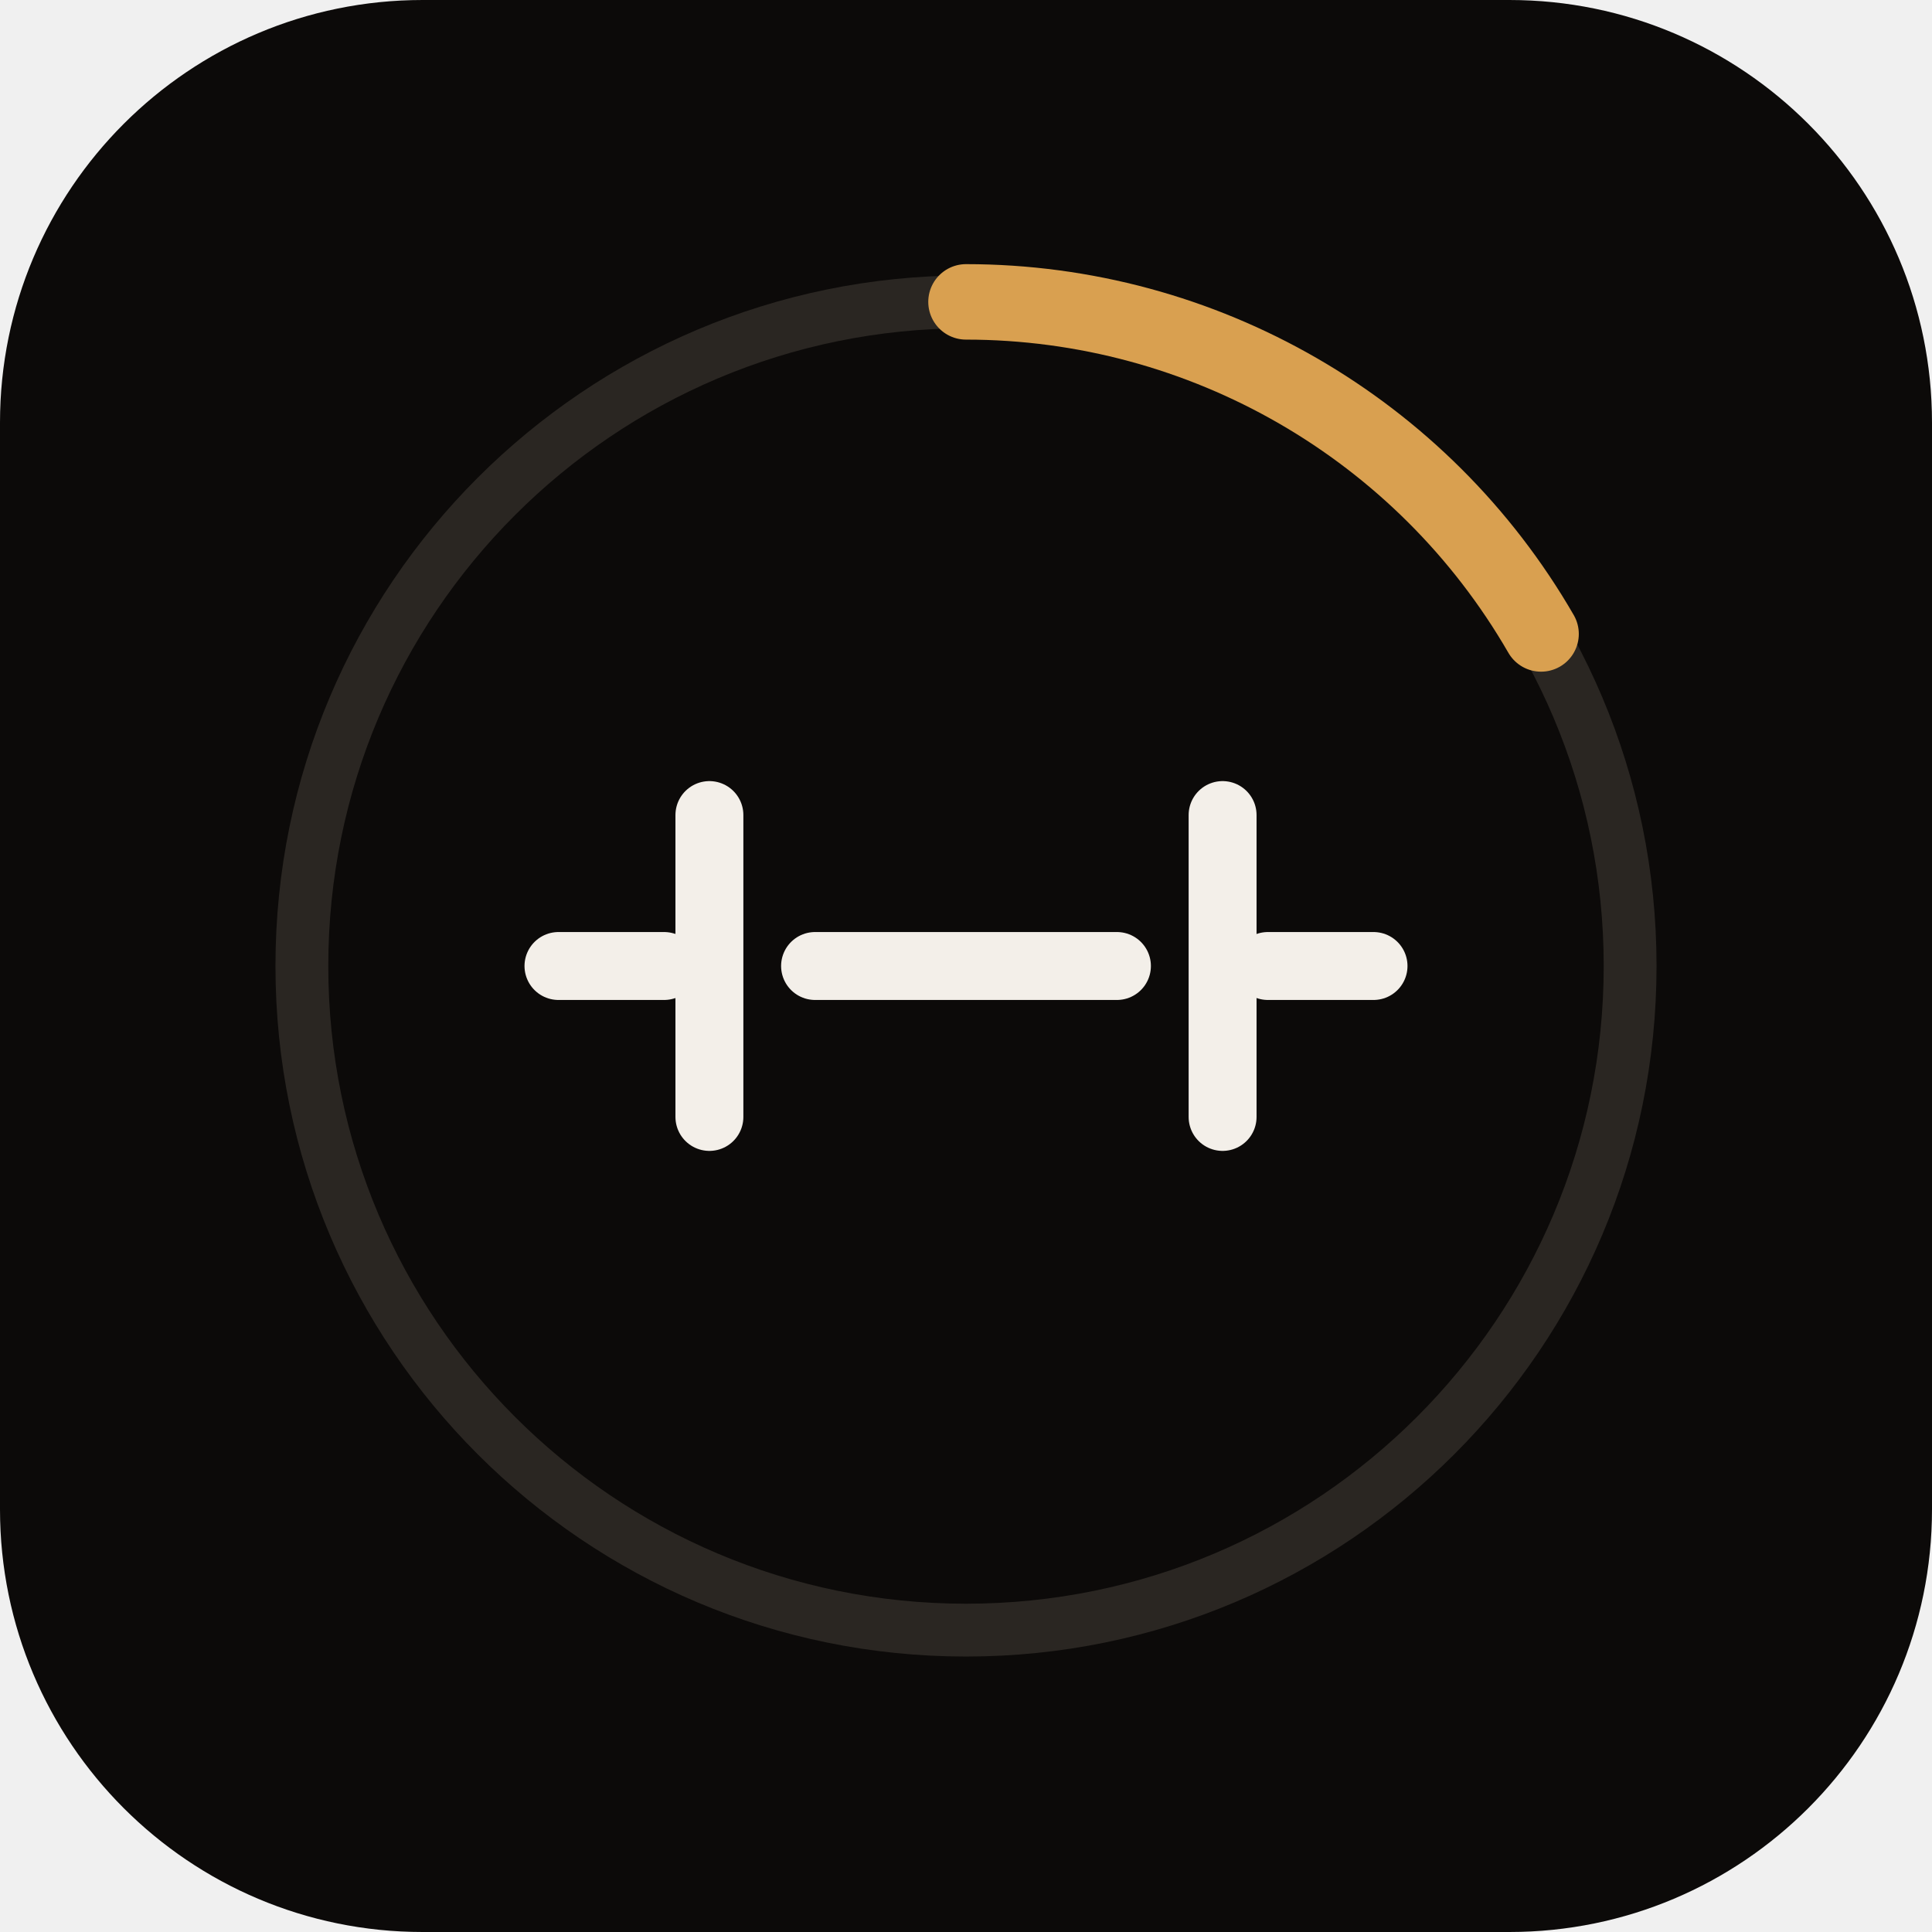
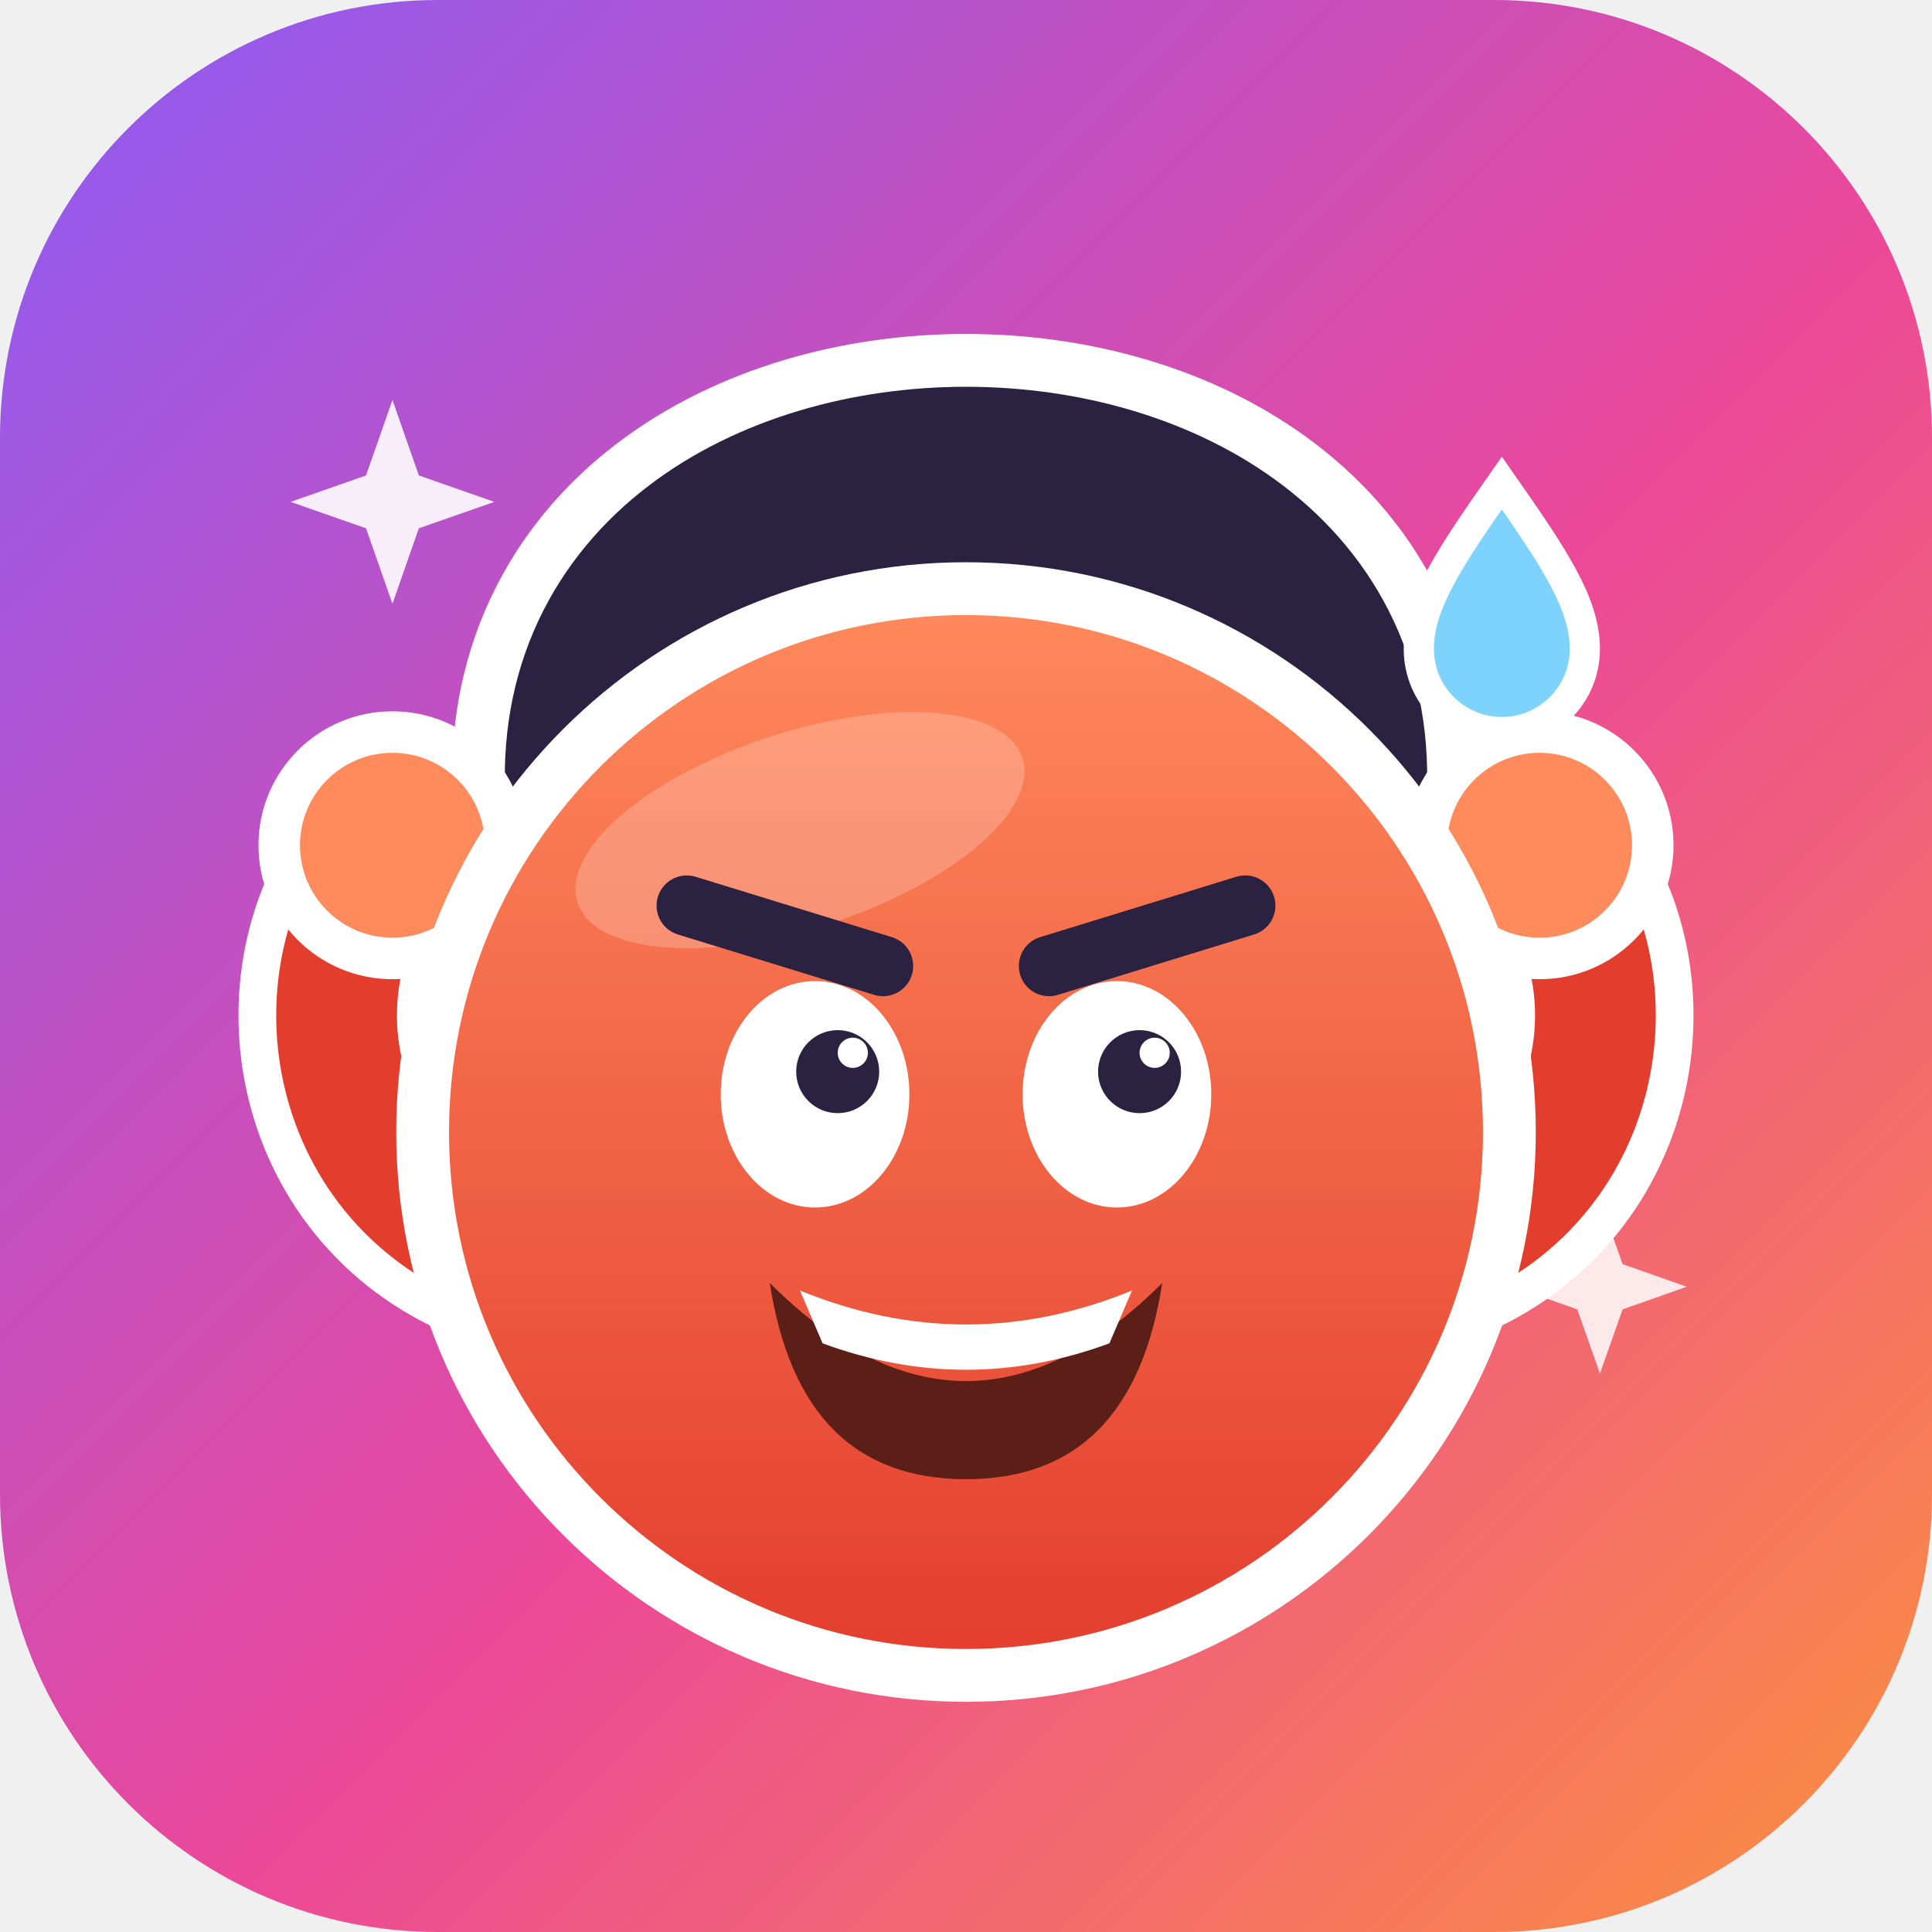
<svg xmlns="http://www.w3.org/2000/svg" viewBox="0 0 512 512">
-   <rect width="512" height="512" rx="112" fill="#0c0a09" />
-   <circle cx="256" cy="256" r="176" stroke="#2a2622" stroke-width="14" fill="none" />
-   <path d="M256 80 a176 176 0 0 1 152.4 88" stroke="#d9a050" stroke-width="20" stroke-linecap="round" fill="none" />
-   <g stroke="#f3efe9" stroke-width="18" stroke-linecap="round">
-     <path d="M148 256h28" />
-     <path d="M336 256h28" />
-     <path d="M188 216v80" />
-     <path d="M324 216v80" />
-     <path d="M216 256h80" />
-   </g>
+   <defs>
+     <linearGradient id="bg" x1="0" y1="0" x2="1" y2="1">
+       <stop offset="0" stop-color="#8b5cf6" />
+       <stop offset=".55" stop-color="#ec4899" />
+       <stop offset="1" stop-color="#fb923c" />
+     </linearGradient>
+     <linearGradient id="body" x1="0" y1="0" x2="0" y2="1">
+       <stop offset="0" stop-color="#ff8a5c" />
+       <stop offset="1" stop-color="#e33d2e" />
+     </linearGradient>
+   </defs>
+   <rect width="512" height="512" rx="116" fill="url(#bg)" />
+   <path d="M104 106l7 20 20 7-20 7-7 20-7-20-20-7 20-7z" fill="#fff" opacity=".9" />
+   <path d="M424 318l6 17 17 6-17 6-6 17-6-17-17-6 17-6z" fill="#fff" opacity=".85" />
+   <path d="M158 212C150 98 362 98 354 212" fill="none" stroke="#fff" stroke-width="76" stroke-linecap="round" />
+   <path d="M158 212C150 98 362 98 354 212" fill="none" stroke="#2b2140" stroke-width="48" stroke-linecap="round" />
+   <path d="M130 330C86 312 78 258 104 228" fill="none" stroke="#fff" stroke-width="52" stroke-linecap="round" />
+   <path d="M130 330C86 312 78 258 104 228" fill="none" stroke="#e33d2e" stroke-width="32" stroke-linecap="round" />
+   <circle cx="104" cy="224" r="30" fill="#ff8a5c" stroke="#fff" stroke-width="11" />
+   <path d="M382 330c44-18 52-72 26-102" fill="none" stroke="#fff" stroke-width="52" stroke-linecap="round" />
+   <path d="M382 330c44-18 52-72 26-102" fill="none" stroke="#e33d2e" stroke-width="32" stroke-linecap="round" />
+   <circle cx="408" cy="224" r="30" fill="#ff8a5c" stroke="#fff" stroke-width="11" />
+   <circle cx="256" cy="300" r="144" fill="url(#body)" stroke="#fff" stroke-width="14" />
+   <ellipse cx="212" cy="220" rx="62" ry="26" fill="#fff" opacity=".22" transform="rotate(-18 212 220)" />
+   <path d="M182 240l52 16" stroke="#2b2140" stroke-width="16" stroke-linecap="round" />
+   <path d="M330 240l-52 16" stroke="#2b2140" stroke-width="16" stroke-linecap="round" />
+   <ellipse cx="216" cy="290" rx="25" ry="30" fill="#fff" />
+   <ellipse cx="296" cy="290" rx="25" ry="30" fill="#fff" />
+   <circle cx="222" cy="284" r="11" fill="#2b2140" />
+   <circle cx="302" cy="284" r="11" fill="#2b2140" />
+   <circle cx="226" cy="279" r="4" fill="#fff" />
+   <circle cx="306" cy="279" r="4" fill="#fff" />
+   <path d="M204 340q52 52 104 0-8 52-52 52t-52-52z" fill="#5b1f18" />
+   <path d="M212 342q44 18 88 0l-6 14q-38 14-76 0z" fill="#fff" />
+   <path d="M398 128c14 20 22 32 22 44a22 22 0 1 1-44 0c0-12 8-24 22-44z" fill="#7dd3fc" stroke="#fff" stroke-width="8" />
</svg>
